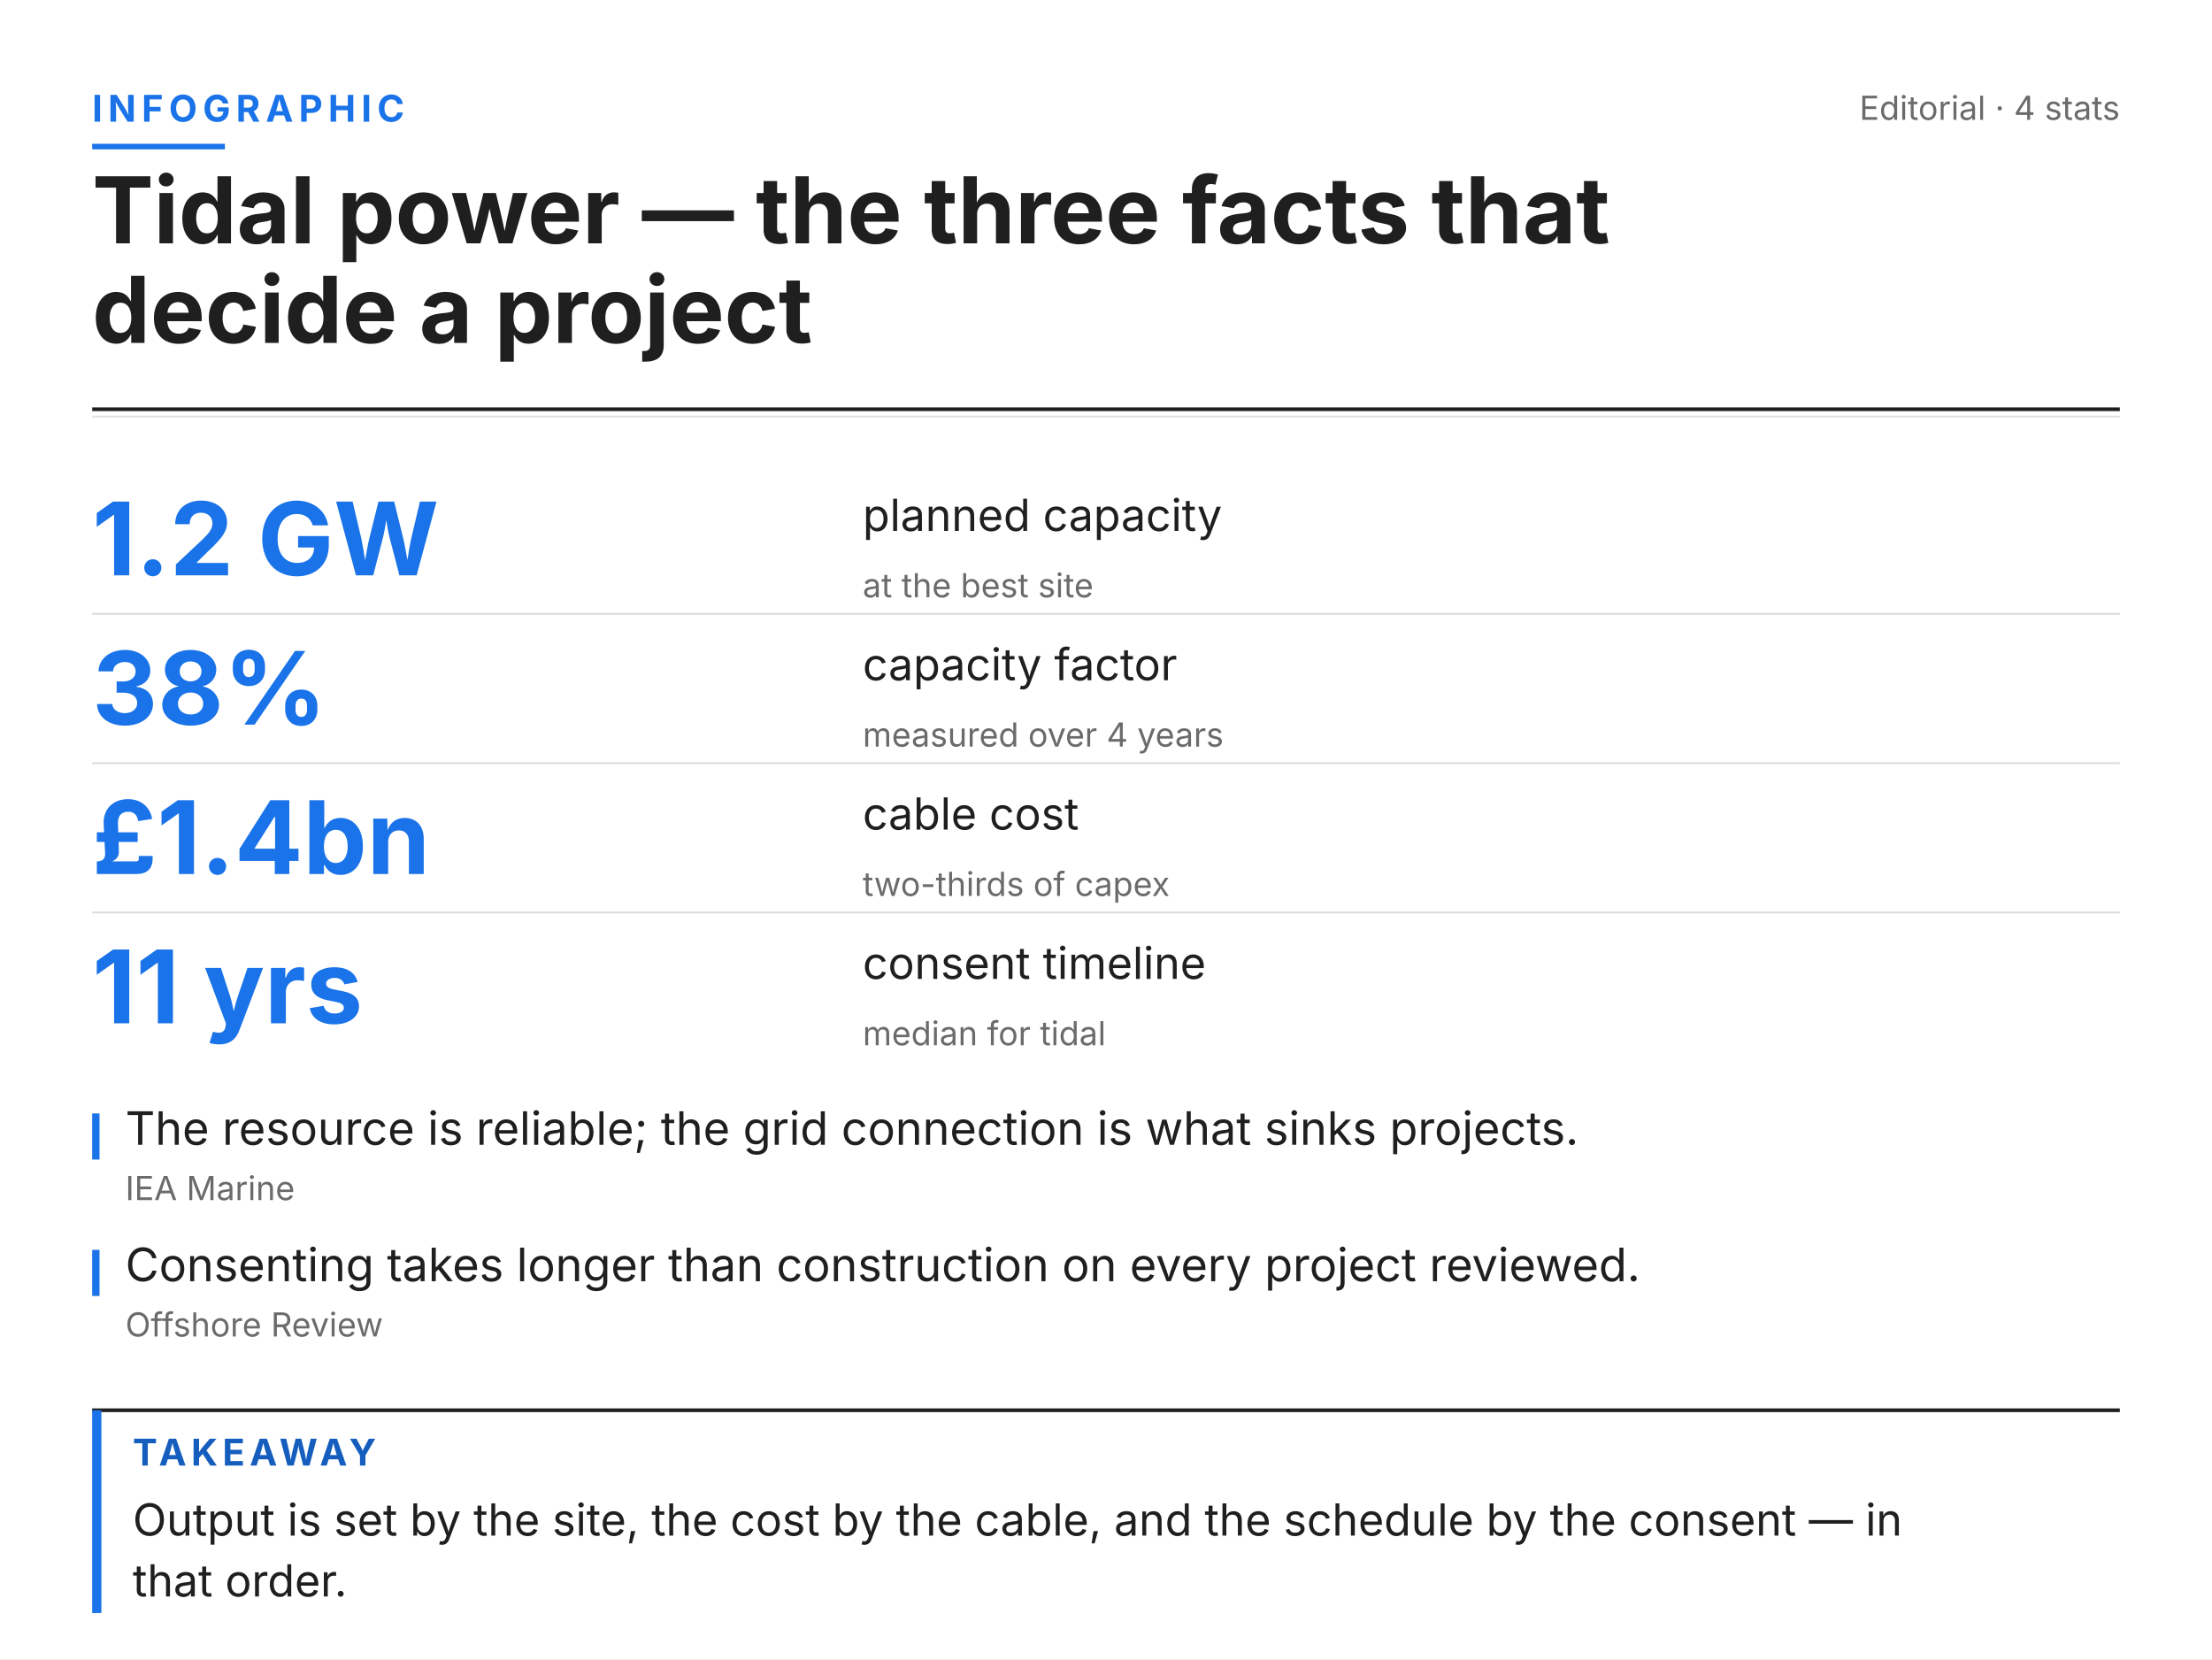
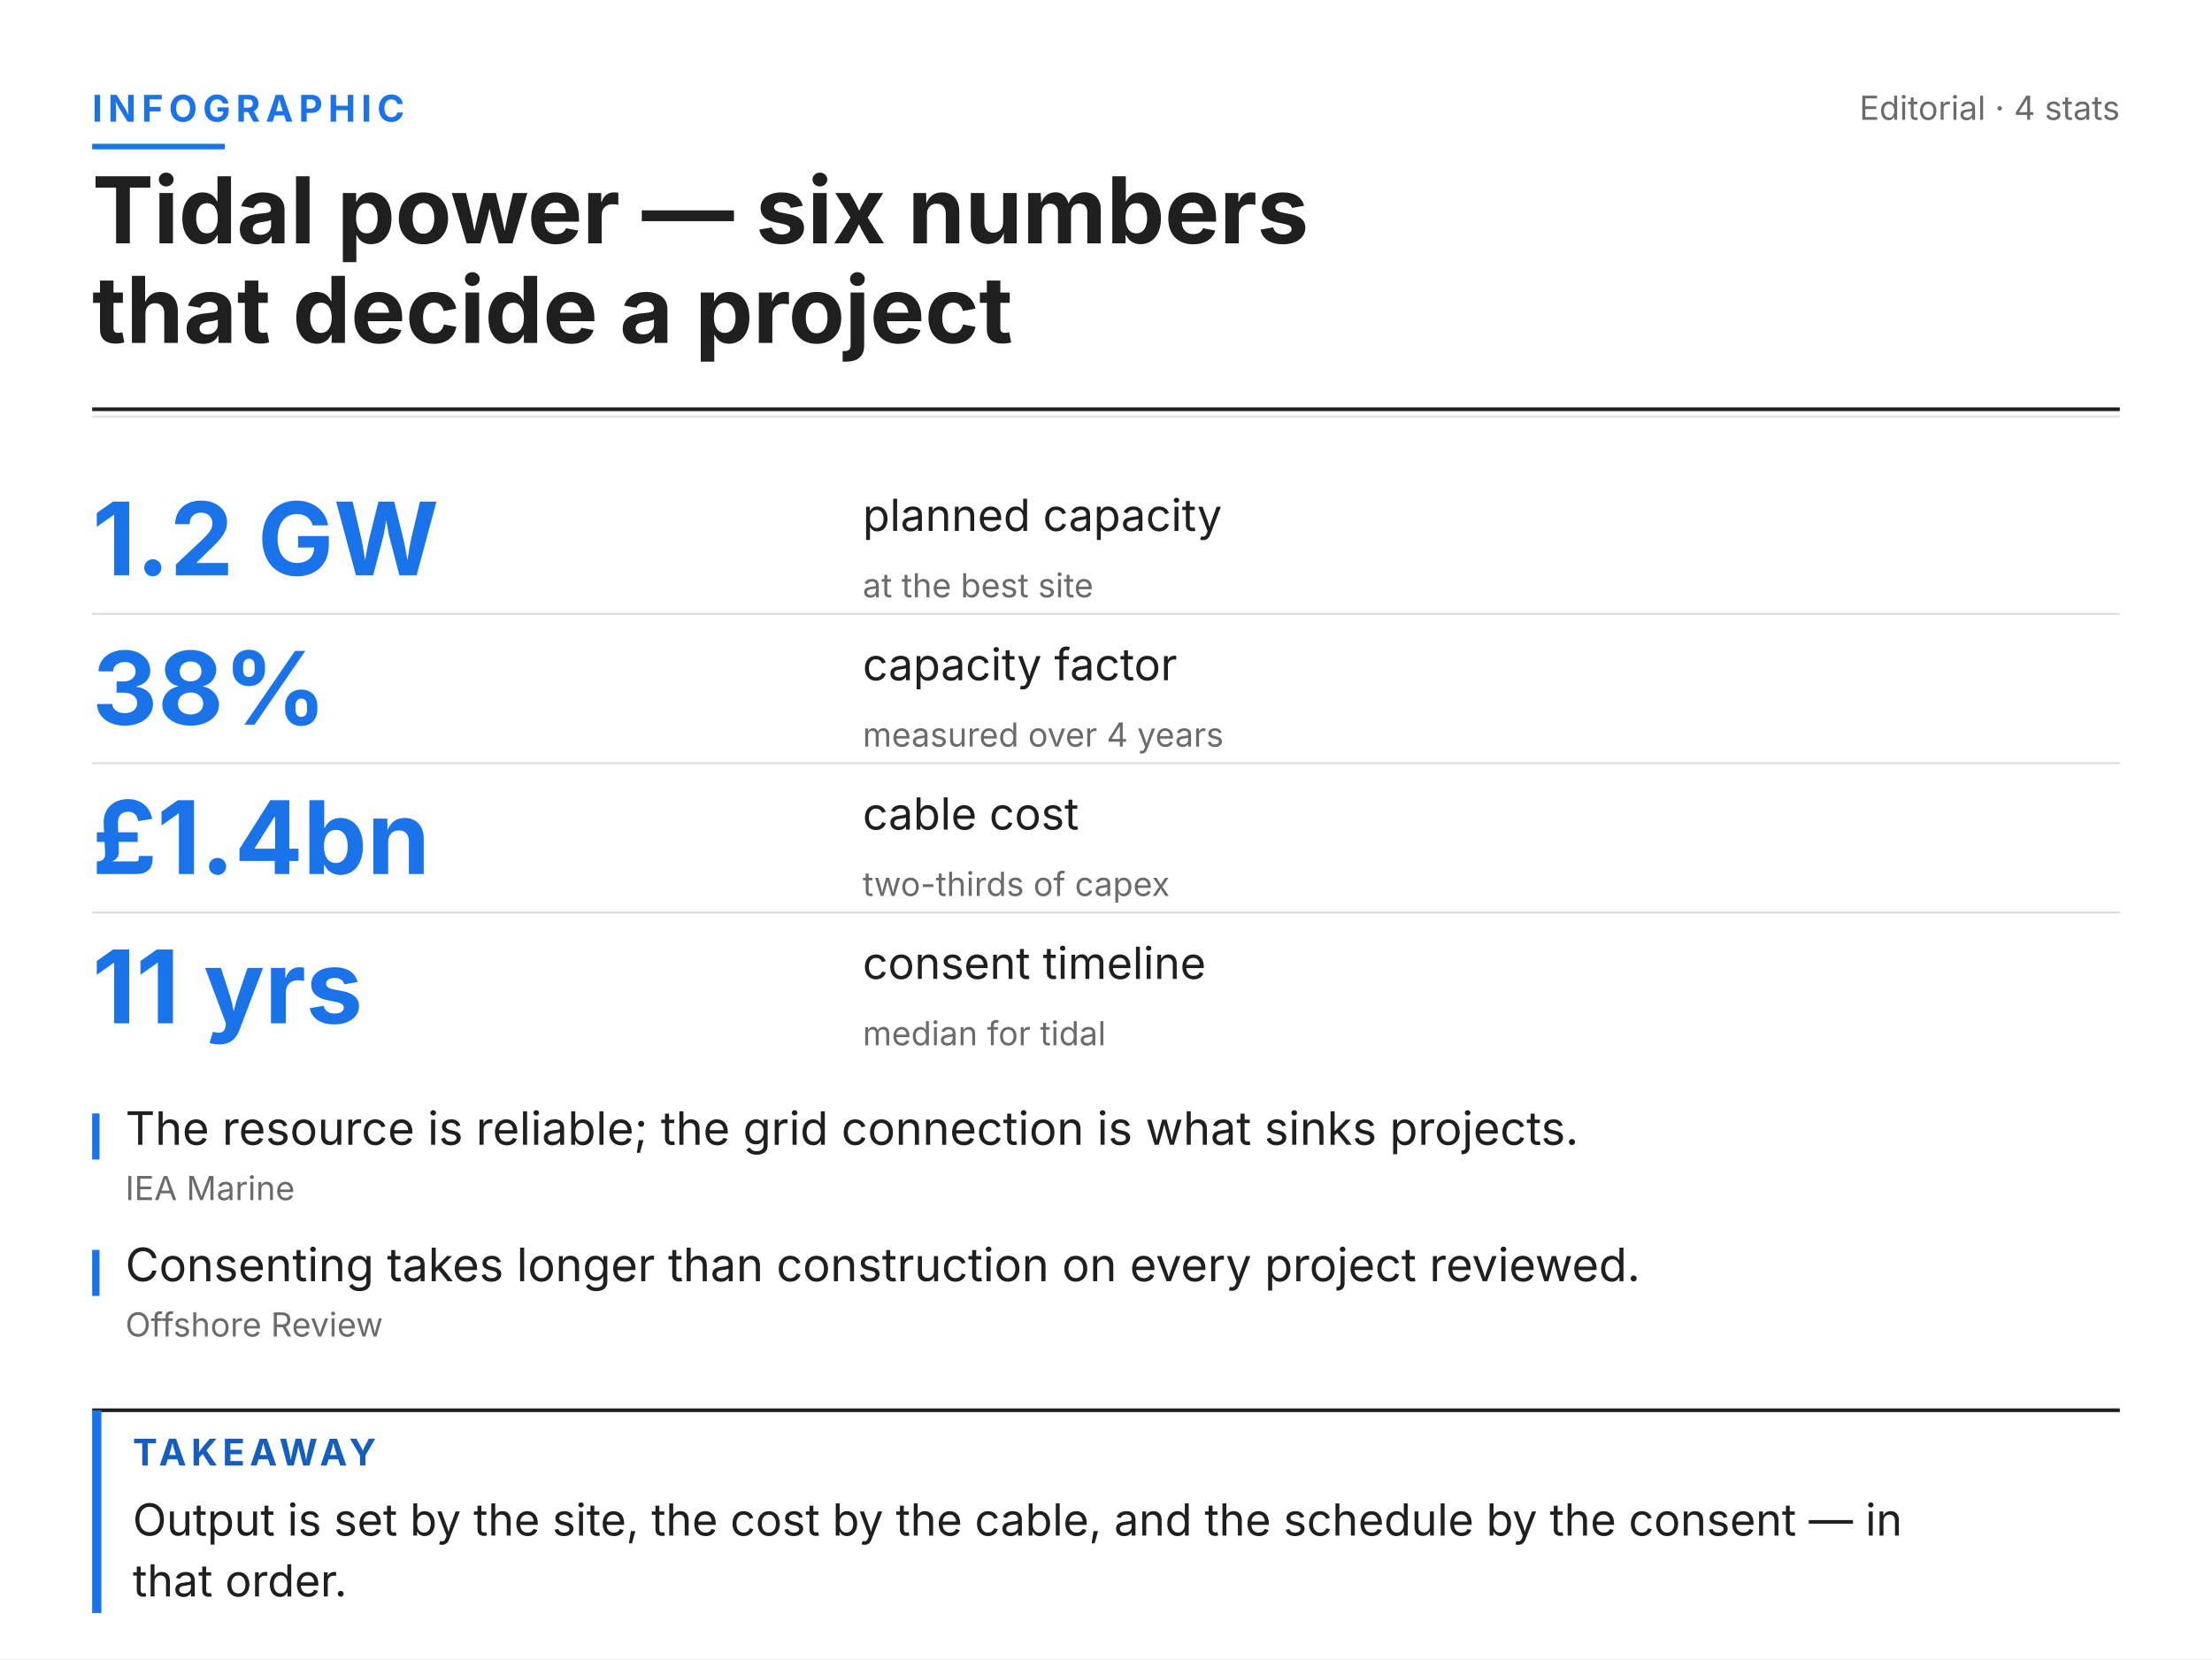
<svg xmlns="http://www.w3.org/2000/svg" width="1200" height="900" viewBox="0 0 1200 900" role="img" aria-labelledby="gfx-title gfx-desc" data-template="infographic" data-preset="editorial" data-detail="standard">
  <defs />
  <rect x="0.0" y="0.0" width="1200.0" height="900.0" fill="#ffffff" />
  <text x="50.0" y="66.0" font-family="'Inter var','Inter','DejaVu Sans','Helvetica Neue',Arial,sans-serif" font-size="20" font-weight="700" fill="#1a73e8" letter-spacing="3">INFOGRAPHIC</text>
  <rect x="50.0" y="78.0" width="72.0" height="3.0" fill="#1a73e8" />
  <text x="1150.0" y="65.0" font-family="'Inter var','Inter','DejaVu Sans','Helvetica Neue',Arial,sans-serif" font-size="18" font-weight="400" fill="#6b6b6b" text-anchor="end">Editorial · 4 stats</text>
-   <text x="50.0" y="132.0" font-family="'Inter var','Inter','DejaVu Sans','Helvetica Neue',Arial,sans-serif" font-size="50" font-weight="700" fill="#1f1f1f">Tidal power — the three facts that</text>
-   <text x="50.0" y="186.0" font-family="'Inter var','Inter','DejaVu Sans','Helvetica Neue',Arial,sans-serif" font-size="50" font-weight="700" fill="#1f1f1f">decide a project</text>
+   <text x="50.0" y="132.0" font-family="'Inter var','Inter','DejaVu Sans','Helvetica Neue',Arial,sans-serif" font-size="50" font-weight="700" fill="#1f1f1f">Tidal power — six numbers</text>
+   <text x="50.0" y="186.0" font-family="'Inter var','Inter','DejaVu Sans','Helvetica Neue',Arial,sans-serif" font-size="50" font-weight="700" fill="#1f1f1f">that decide a project</text>
  <line x1="50.0" y1="222.0" x2="1150.0" y2="222.0" stroke="#1f1f1f" stroke-width="2" />
  <line x1="50.0" y1="226.0" x2="1150.0" y2="226.0" stroke="#e0e0e0" stroke-width="1" />
  <text x="50.0" y="312.1" font-family="'Inter var','Inter','DejaVu Sans','Helvetica Neue',Arial,sans-serif" font-size="55" font-weight="700" fill="#1a73e8">1.2 GW</text>
  <text x="468.0" y="288.0" font-family="'Inter var','Inter','DejaVu Sans','Helvetica Neue',Arial,sans-serif" font-size="24" font-weight="400" fill="#1f1f1f">planned capacity</text>
  <text x="468.0" y="324.0" font-family="'Inter var','Inter','DejaVu Sans','Helvetica Neue',Arial,sans-serif" font-size="18" font-weight="400" fill="#6b6b6b">at the best site</text>
  <line x1="50.0" y1="333.0" x2="1150.0" y2="333.0" stroke="#dbdbdb" stroke-width="1" />
  <text x="50.0" y="393.1" font-family="'Inter var','Inter','DejaVu Sans','Helvetica Neue',Arial,sans-serif" font-size="55" font-weight="700" fill="#1a73e8">38%</text>
  <text x="468.0" y="369.0" font-family="'Inter var','Inter','DejaVu Sans','Helvetica Neue',Arial,sans-serif" font-size="24" font-weight="400" fill="#1f1f1f">capacity factor</text>
  <text x="468.0" y="405.0" font-family="'Inter var','Inter','DejaVu Sans','Helvetica Neue',Arial,sans-serif" font-size="18" font-weight="400" fill="#6b6b6b">measured over 4 years</text>
  <line x1="50.0" y1="414.0" x2="1150.0" y2="414.0" stroke="#dbdbdb" stroke-width="1" />
  <text x="50.0" y="474.1" font-family="'Inter var','Inter','DejaVu Sans','Helvetica Neue',Arial,sans-serif" font-size="55" font-weight="700" fill="#1a73e8">£1.4bn</text>
  <text x="468.0" y="450.0" font-family="'Inter var','Inter','DejaVu Sans','Helvetica Neue',Arial,sans-serif" font-size="24" font-weight="400" fill="#1f1f1f">cable cost</text>
  <text x="468.0" y="486.0" font-family="'Inter var','Inter','DejaVu Sans','Helvetica Neue',Arial,sans-serif" font-size="18" font-weight="400" fill="#6b6b6b">two-thirds of capex</text>
  <line x1="50.0" y1="495.0" x2="1150.0" y2="495.0" stroke="#dbdbdb" stroke-width="1" />
  <text x="50.0" y="555.1" font-family="'Inter var','Inter','DejaVu Sans','Helvetica Neue',Arial,sans-serif" font-size="55" font-weight="700" fill="#1a73e8">11 yrs</text>
  <text x="468.0" y="531.0" font-family="'Inter var','Inter','DejaVu Sans','Helvetica Neue',Arial,sans-serif" font-size="24" font-weight="400" fill="#1f1f1f">consent timeline</text>
  <text x="468.0" y="567.0" font-family="'Inter var','Inter','DejaVu Sans','Helvetica Neue',Arial,sans-serif" font-size="18" font-weight="400" fill="#6b6b6b">median for tidal</text>
  <rect x="50.0" y="604.0" width="4.0" height="25.0" fill="#1a73e8" />
  <text x="68.0" y="621.0" font-family="'Inter var','Inter','DejaVu Sans','Helvetica Neue',Arial,sans-serif" font-size="25" font-weight="400" fill="#1f1f1f">The resource is reliable; the grid connection is what sinks projects.</text>
  <text x="68.0" y="651.0" font-family="'Inter var','Inter','DejaVu Sans','Helvetica Neue',Arial,sans-serif" font-size="18" font-weight="400" fill="#6b6b6b">IEA Marine</text>
  <rect x="50.0" y="678.0" width="4.0" height="25.0" fill="#1a73e8" />
  <text x="68.0" y="695.0" font-family="'Inter var','Inter','DejaVu Sans','Helvetica Neue',Arial,sans-serif" font-size="25" font-weight="400" fill="#1f1f1f">Consenting takes longer than construction on every project reviewed.</text>
  <text x="68.0" y="725.0" font-family="'Inter var','Inter','DejaVu Sans','Helvetica Neue',Arial,sans-serif" font-size="18" font-weight="400" fill="#6b6b6b">Offshore Review</text>
  <line x1="50.0" y1="765.0" x2="1150.0" y2="765.0" stroke="#1f1f1f" stroke-width="2" />
  <rect x="50.0" y="767.0" width="1100.0" height="108.0" fill="#ffffff" />
  <rect x="50.0" y="765.0" width="5.0" height="110.0" fill="#1a73e8" />
  <text x="72.0" y="795.0" font-family="'Inter var','Inter','DejaVu Sans','Helvetica Neue',Arial,sans-serif" font-size="20" font-weight="700" fill="#155ebe" letter-spacing="2.6">TAKEAWAY</text>
  <text x="72.0" y="833.0" font-family="'Inter var','Inter','DejaVu Sans','Helvetica Neue',Arial,sans-serif" font-size="24" font-weight="400" fill="#1f1f1f">Output is set by the site, the cost by the cable, and the schedule by the consent — in</text>
  <text x="72.0" y="866.0" font-family="'Inter var','Inter','DejaVu Sans','Helvetica Neue',Arial,sans-serif" font-size="24" font-weight="400" fill="#1f1f1f">that order.</text>
</svg>
